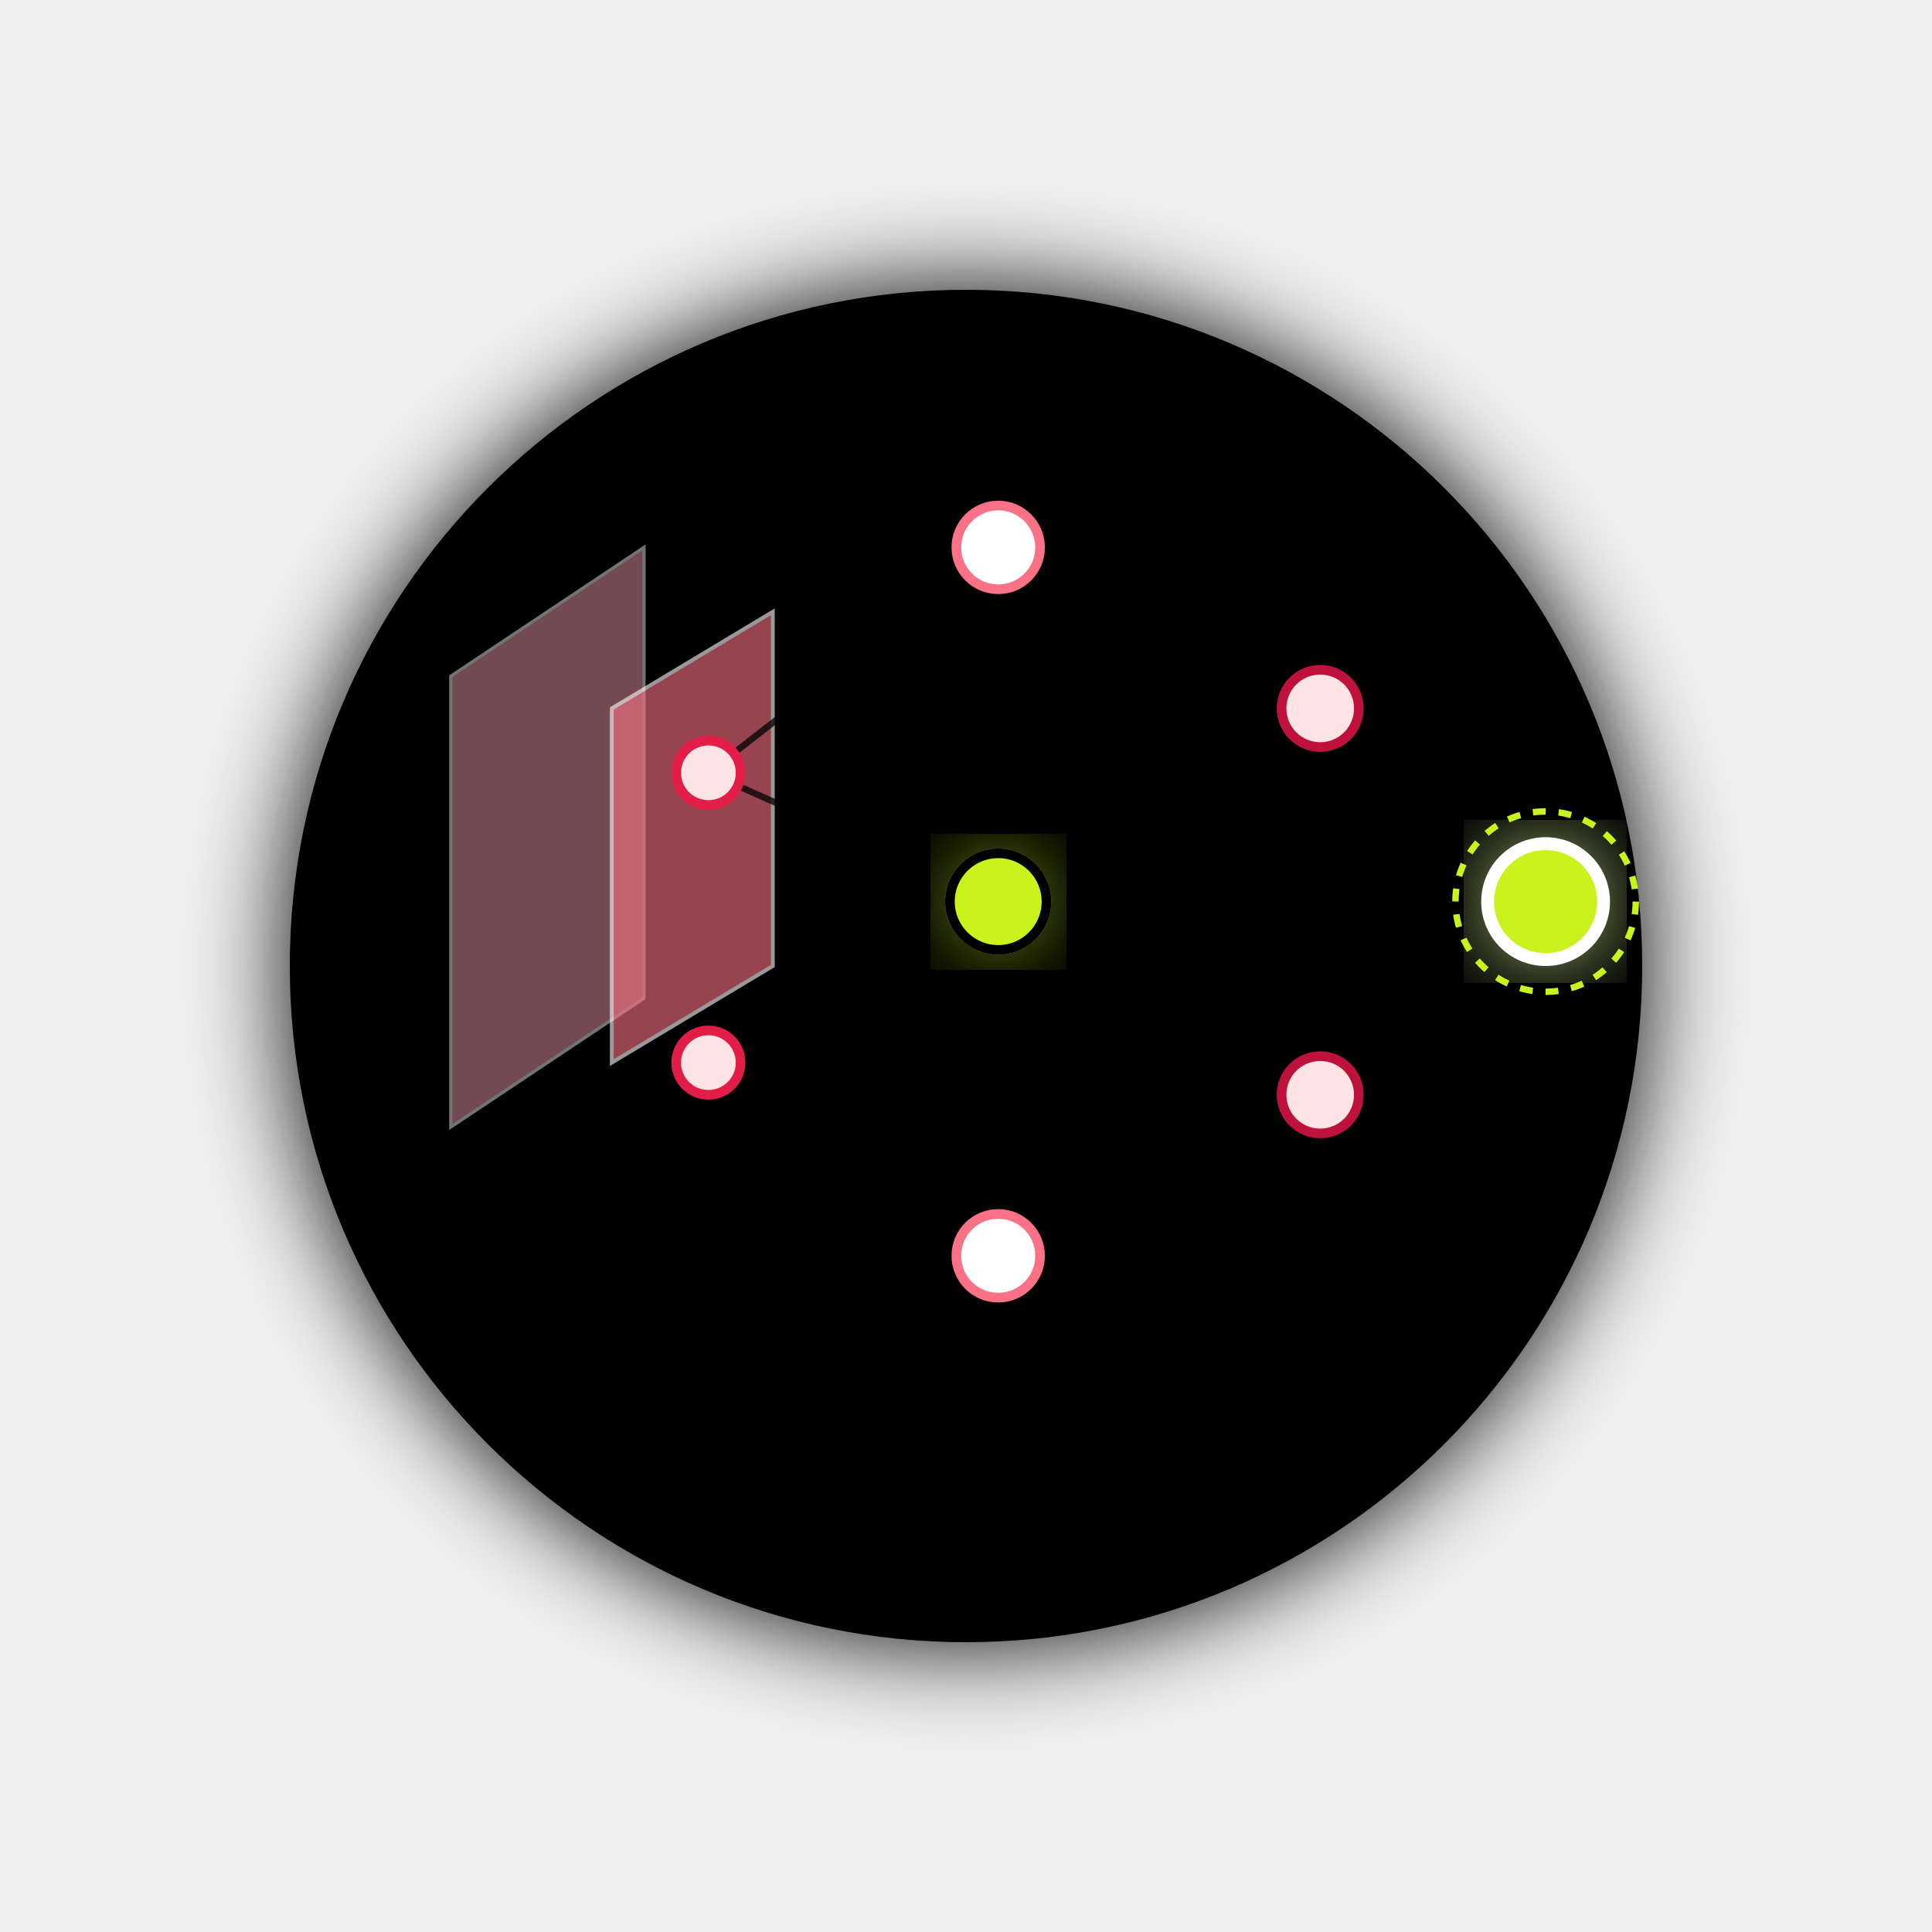
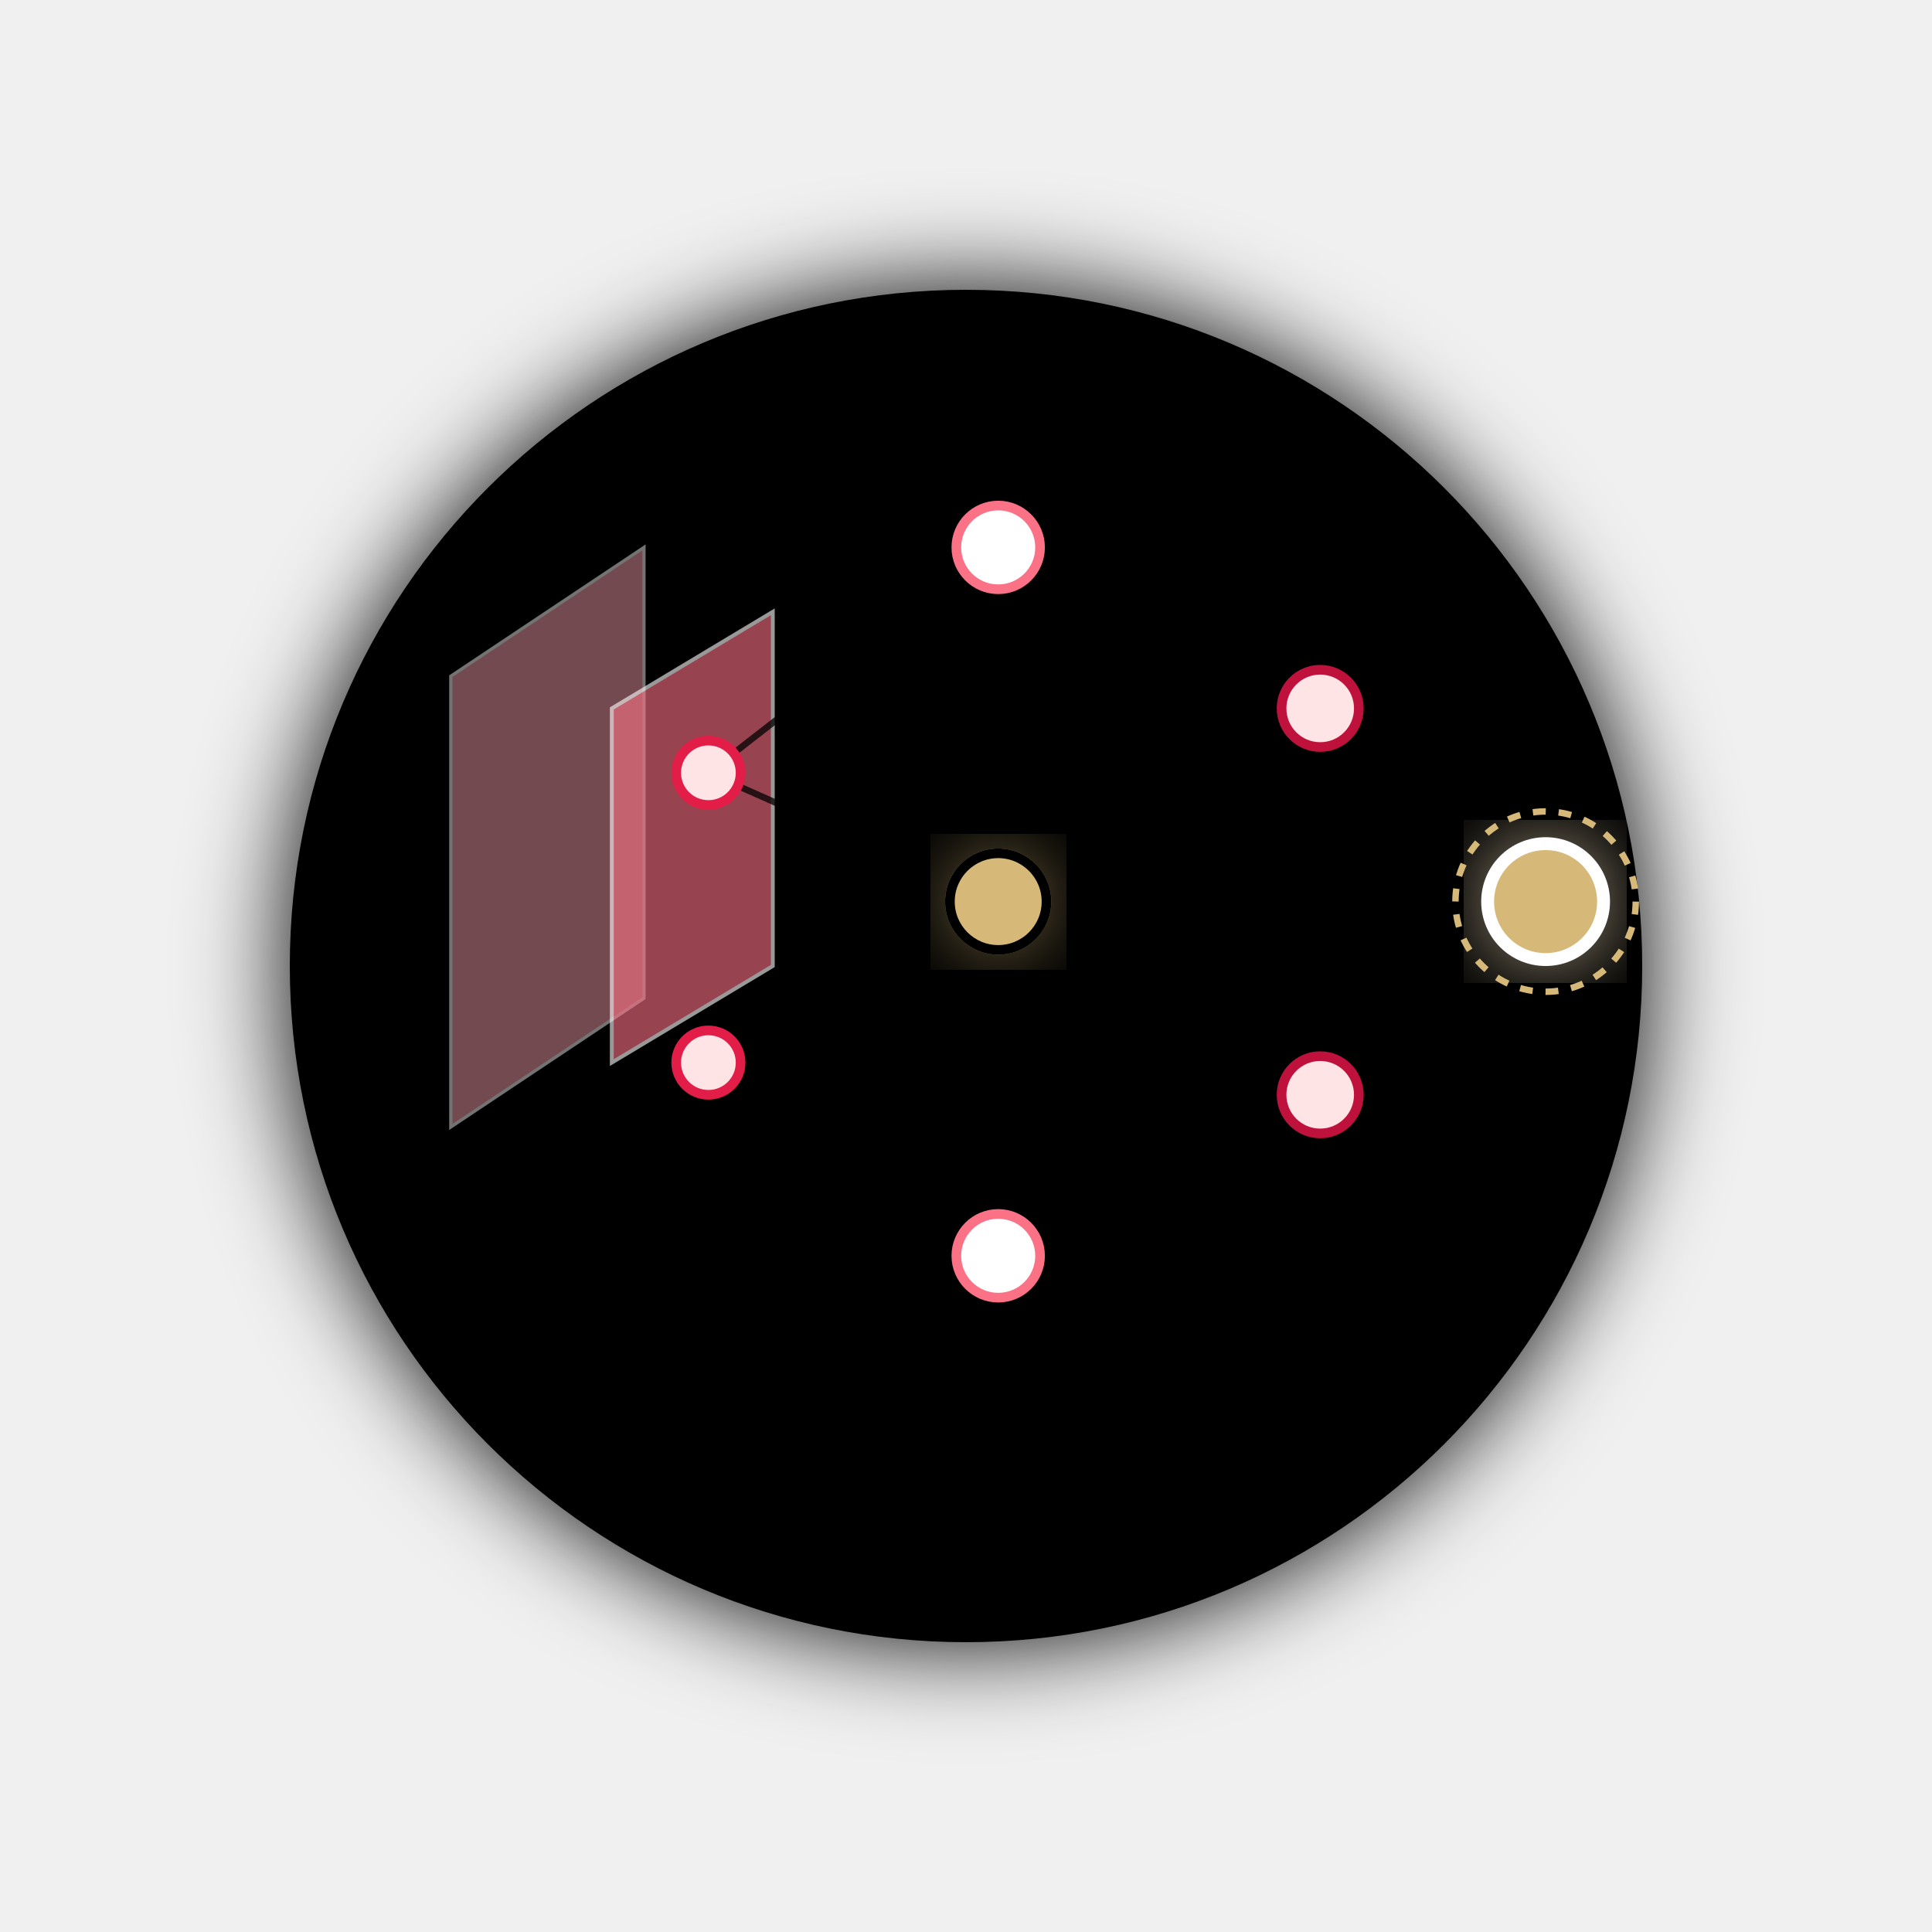
<svg xmlns="http://www.w3.org/2000/svg" viewBox="0 0 600 600" fill="none">
  <defs>
    <linearGradient id="coralGlow" x1="0%" y1="0%" x2="100%" y2="100%">
      <stop offset="0%" stopColor="#FB7185" stopOpacity="0.8" />
      <stop offset="50%" stopColor="#F43F5E" stopOpacity="0.4" />
      <stop offset="100%" stopColor="#881337" stopOpacity="0" />
    </linearGradient>
    <linearGradient id="synapseGrad1" x1="0%" y1="0%" x2="100%" y2="100%">
      <stop offset="0%" stopColor="#FDA4AF" />
-       <stop offset="100%" stopColor="#C8F31D" />
+       <stop offset="100%" stopColor="#D6B979" />
    </linearGradient>
    <linearGradient id="tensorGrad" x1="0%" y1="0%" x2="100%" y2="0%">
      <stop offset="0%" stopColor="#FB923C" />
      <stop offset="100%" stopColor="#E11D48" />
    </linearGradient>
    <filter id="neuralGlow" x="-20%" y="-20%" width="140%" height="140%">
      <feGaussianBlur stdDeviation="16" result="blur" />
      <feComposite in="SourceGraphic" in2="blur" operator="over" />
    </filter>
  </defs>
  <circle cx="300" cy="300" r="210" fill="url(#coralGlow)" filter="url(#neuralGlow)" />
  <g transform="translate(140, 160)" opacity="0.45">
    <polygon points="0,50 60,10 60,150 0,190" fill="#FDA4AF" stroke="#FFF" stroke-width="1" />
  </g>
  <g transform="translate(190, 180)" opacity="0.6">
    <polygon points="0,40 50,10 50,120 0,150" fill="#FB7185" stroke="#FFF" stroke-width="1.2" />
  </g>
  <g stroke="url(#synapseGrad1)" stroke-width="2" opacity="0.75">
    <line x1="220" y1="240" x2="310" y2="170" />
    <line x1="220" y1="240" x2="310" y2="280" />
    <line x1="220" y1="330" x2="310" y2="280" />
    <line x1="220" y1="330" x2="310" y2="390" />
    <line x1="310" y1="170" x2="410" y2="220" />
    <line x1="310" y1="280" x2="410" y2="220" />
    <line x1="310" y1="280" x2="410" y2="340" />
    <line x1="310" y1="390" x2="410" y2="340" />
    <line x1="410" y1="220" x2="480" y2="280" />
    <line x1="410" y1="340" x2="480" y2="280" />
  </g>
  <circle cx="220" cy="240" r="10" fill="#FFE4E6" stroke="#E11D48" stroke-width="3" />
  <circle cx="220" cy="330" r="10" fill="#FFE4E6" stroke="#E11D48" stroke-width="3" />
  <circle cx="310" cy="170" r="13" fill="#FFF" stroke="#FB7185" stroke-width="3" />
-   <circle cx="310" cy="280" r="15" fill="#C8F31D" stroke="#000" stroke-width="3" filter="url(#neuralGlow)" />
+   <circle cx="310" cy="280" r="15" fill="#D6B979" stroke="#000" stroke-width="3" filter="url(#neuralGlow)" />
  <circle cx="310" cy="390" r="13" fill="#FFF" stroke="#FB7185" stroke-width="3" />
  <circle cx="410" cy="220" r="12" fill="#FFE4E6" stroke="#BE123C" stroke-width="3" />
  <circle cx="410" cy="340" r="12" fill="#FFE4E6" stroke="#BE123C" stroke-width="3" />
-   <circle cx="480" cy="280" r="18" fill="#C8F31D" stroke="#FFF" stroke-width="4" filter="url(#neuralGlow)" />
-   <circle cx="480" cy="280" r="28" fill="none" stroke="#C8F31D" stroke-width="2" stroke-dasharray="4 4" />
+   <circle cx="480" cy="280" r="18" fill="#D6B979" stroke="#FFF" stroke-width="4" filter="url(#neuralGlow)" />
+   <circle cx="480" cy="280" r="28" fill="none" stroke="#D6B979" stroke-width="2" stroke-dasharray="4 4" />
</svg>
